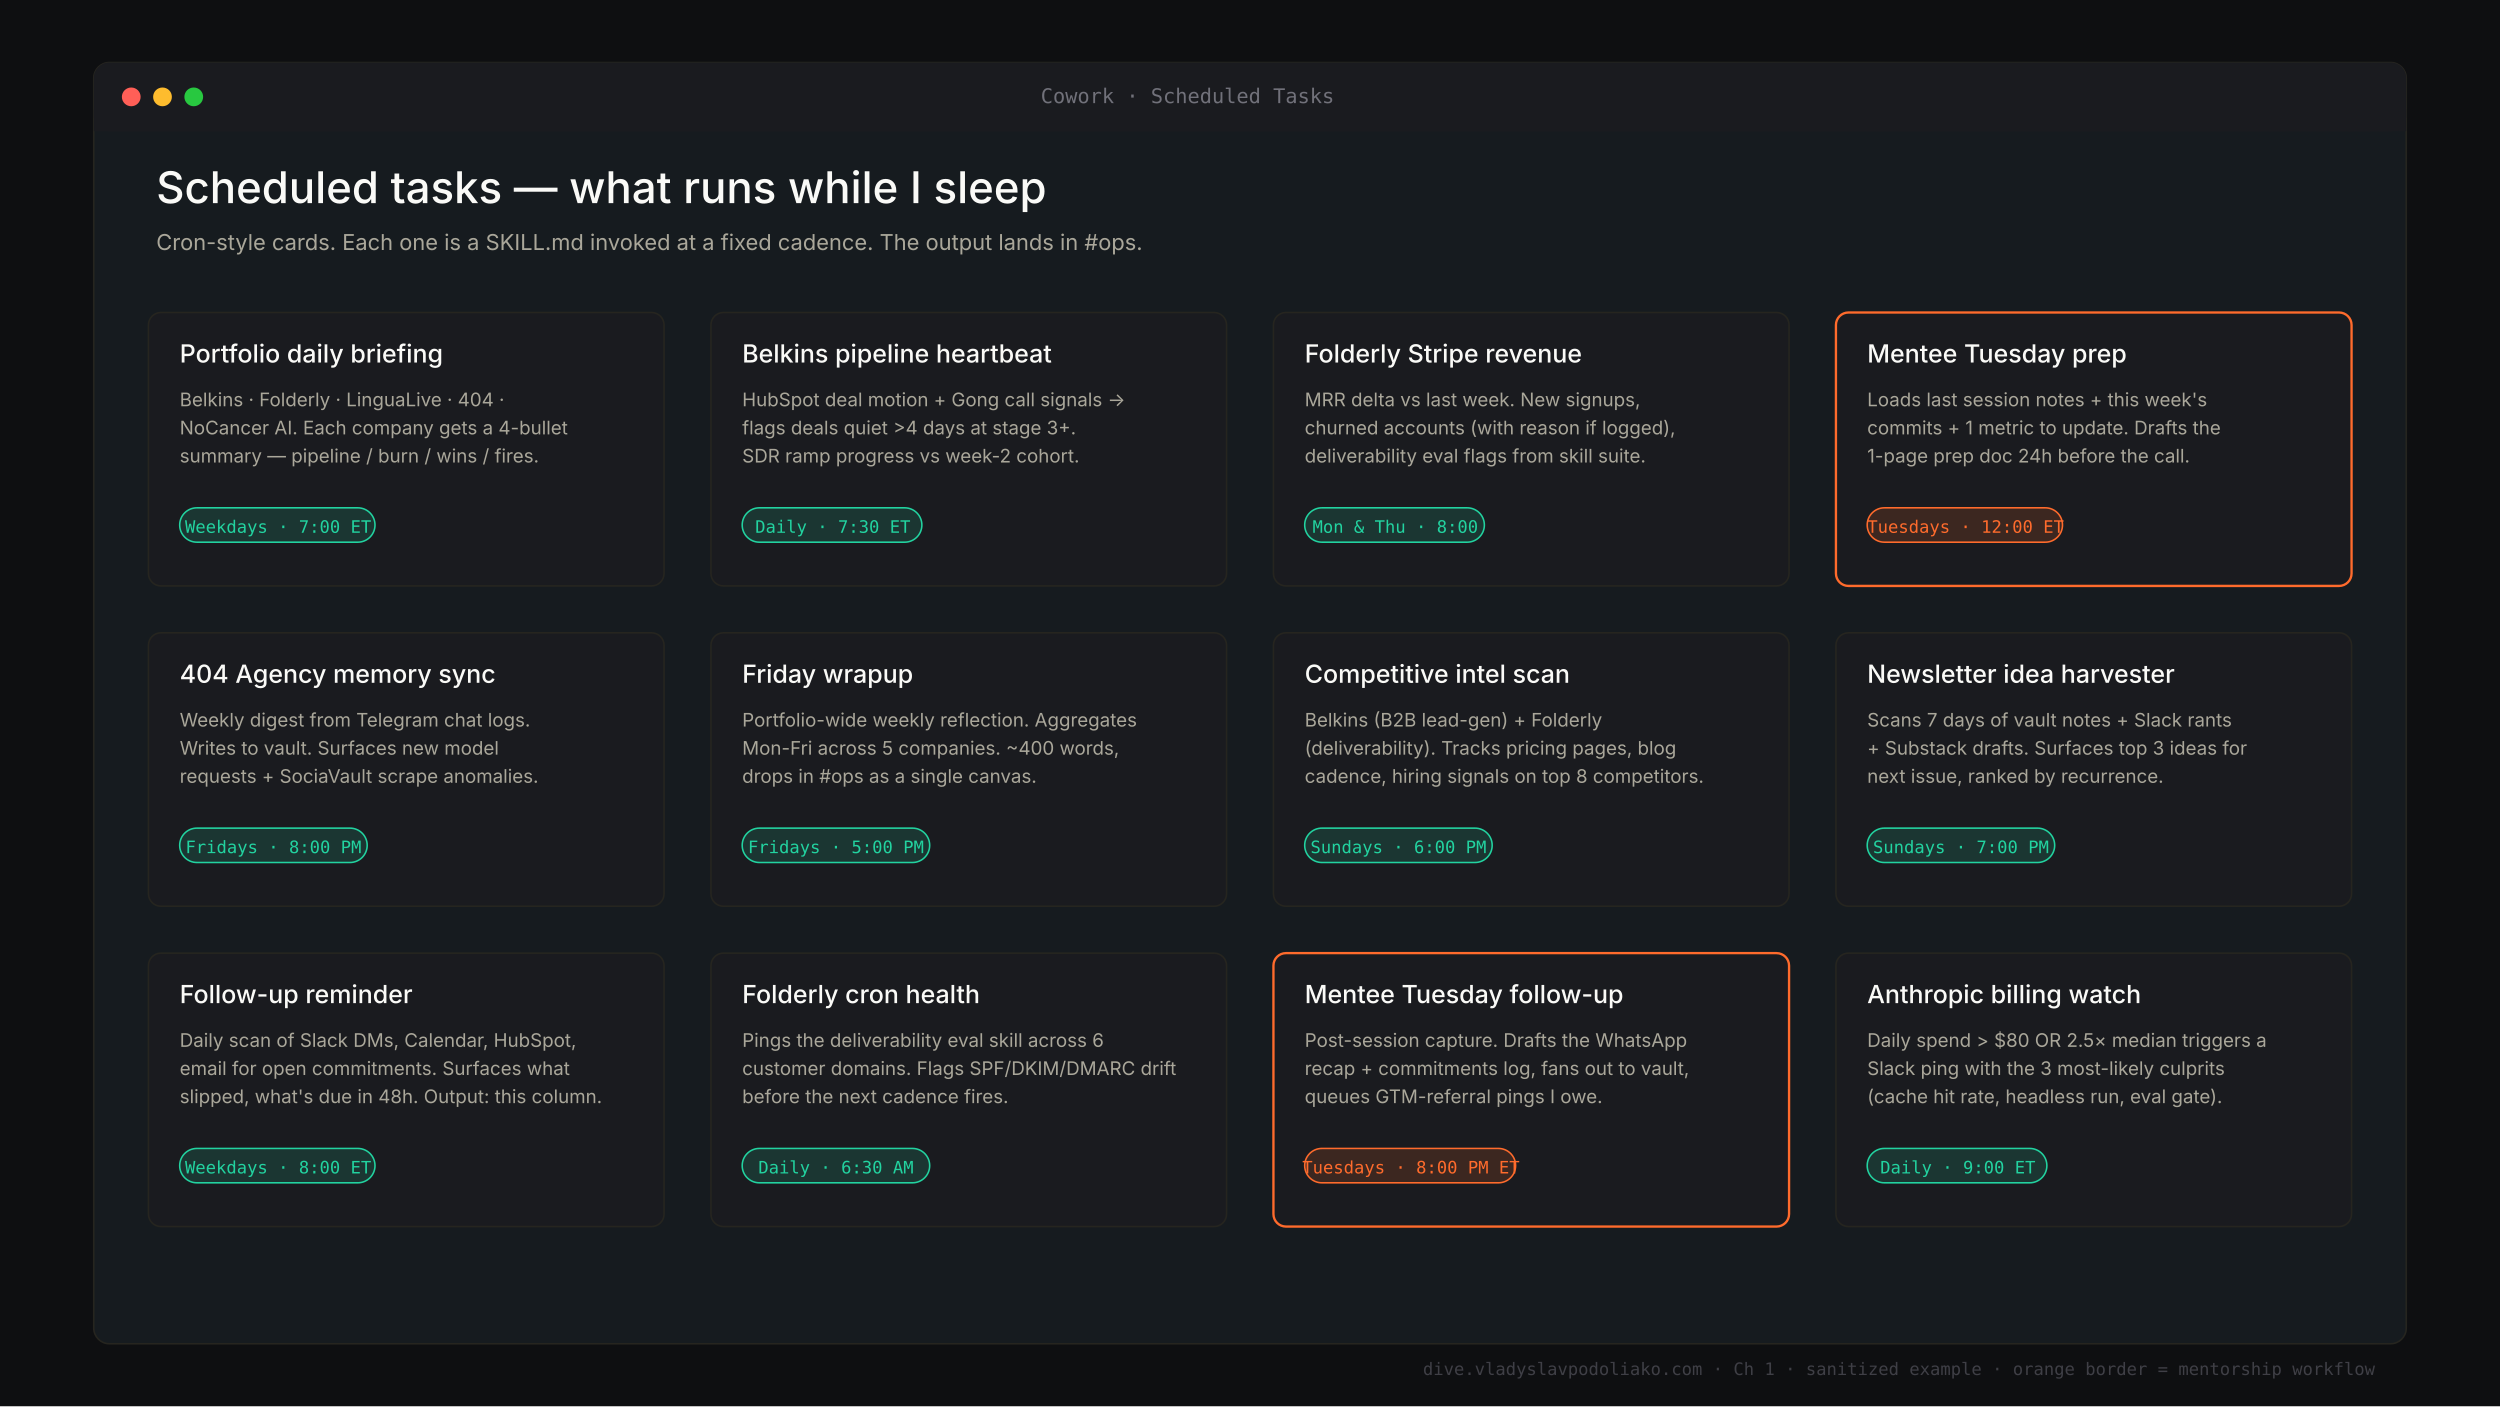
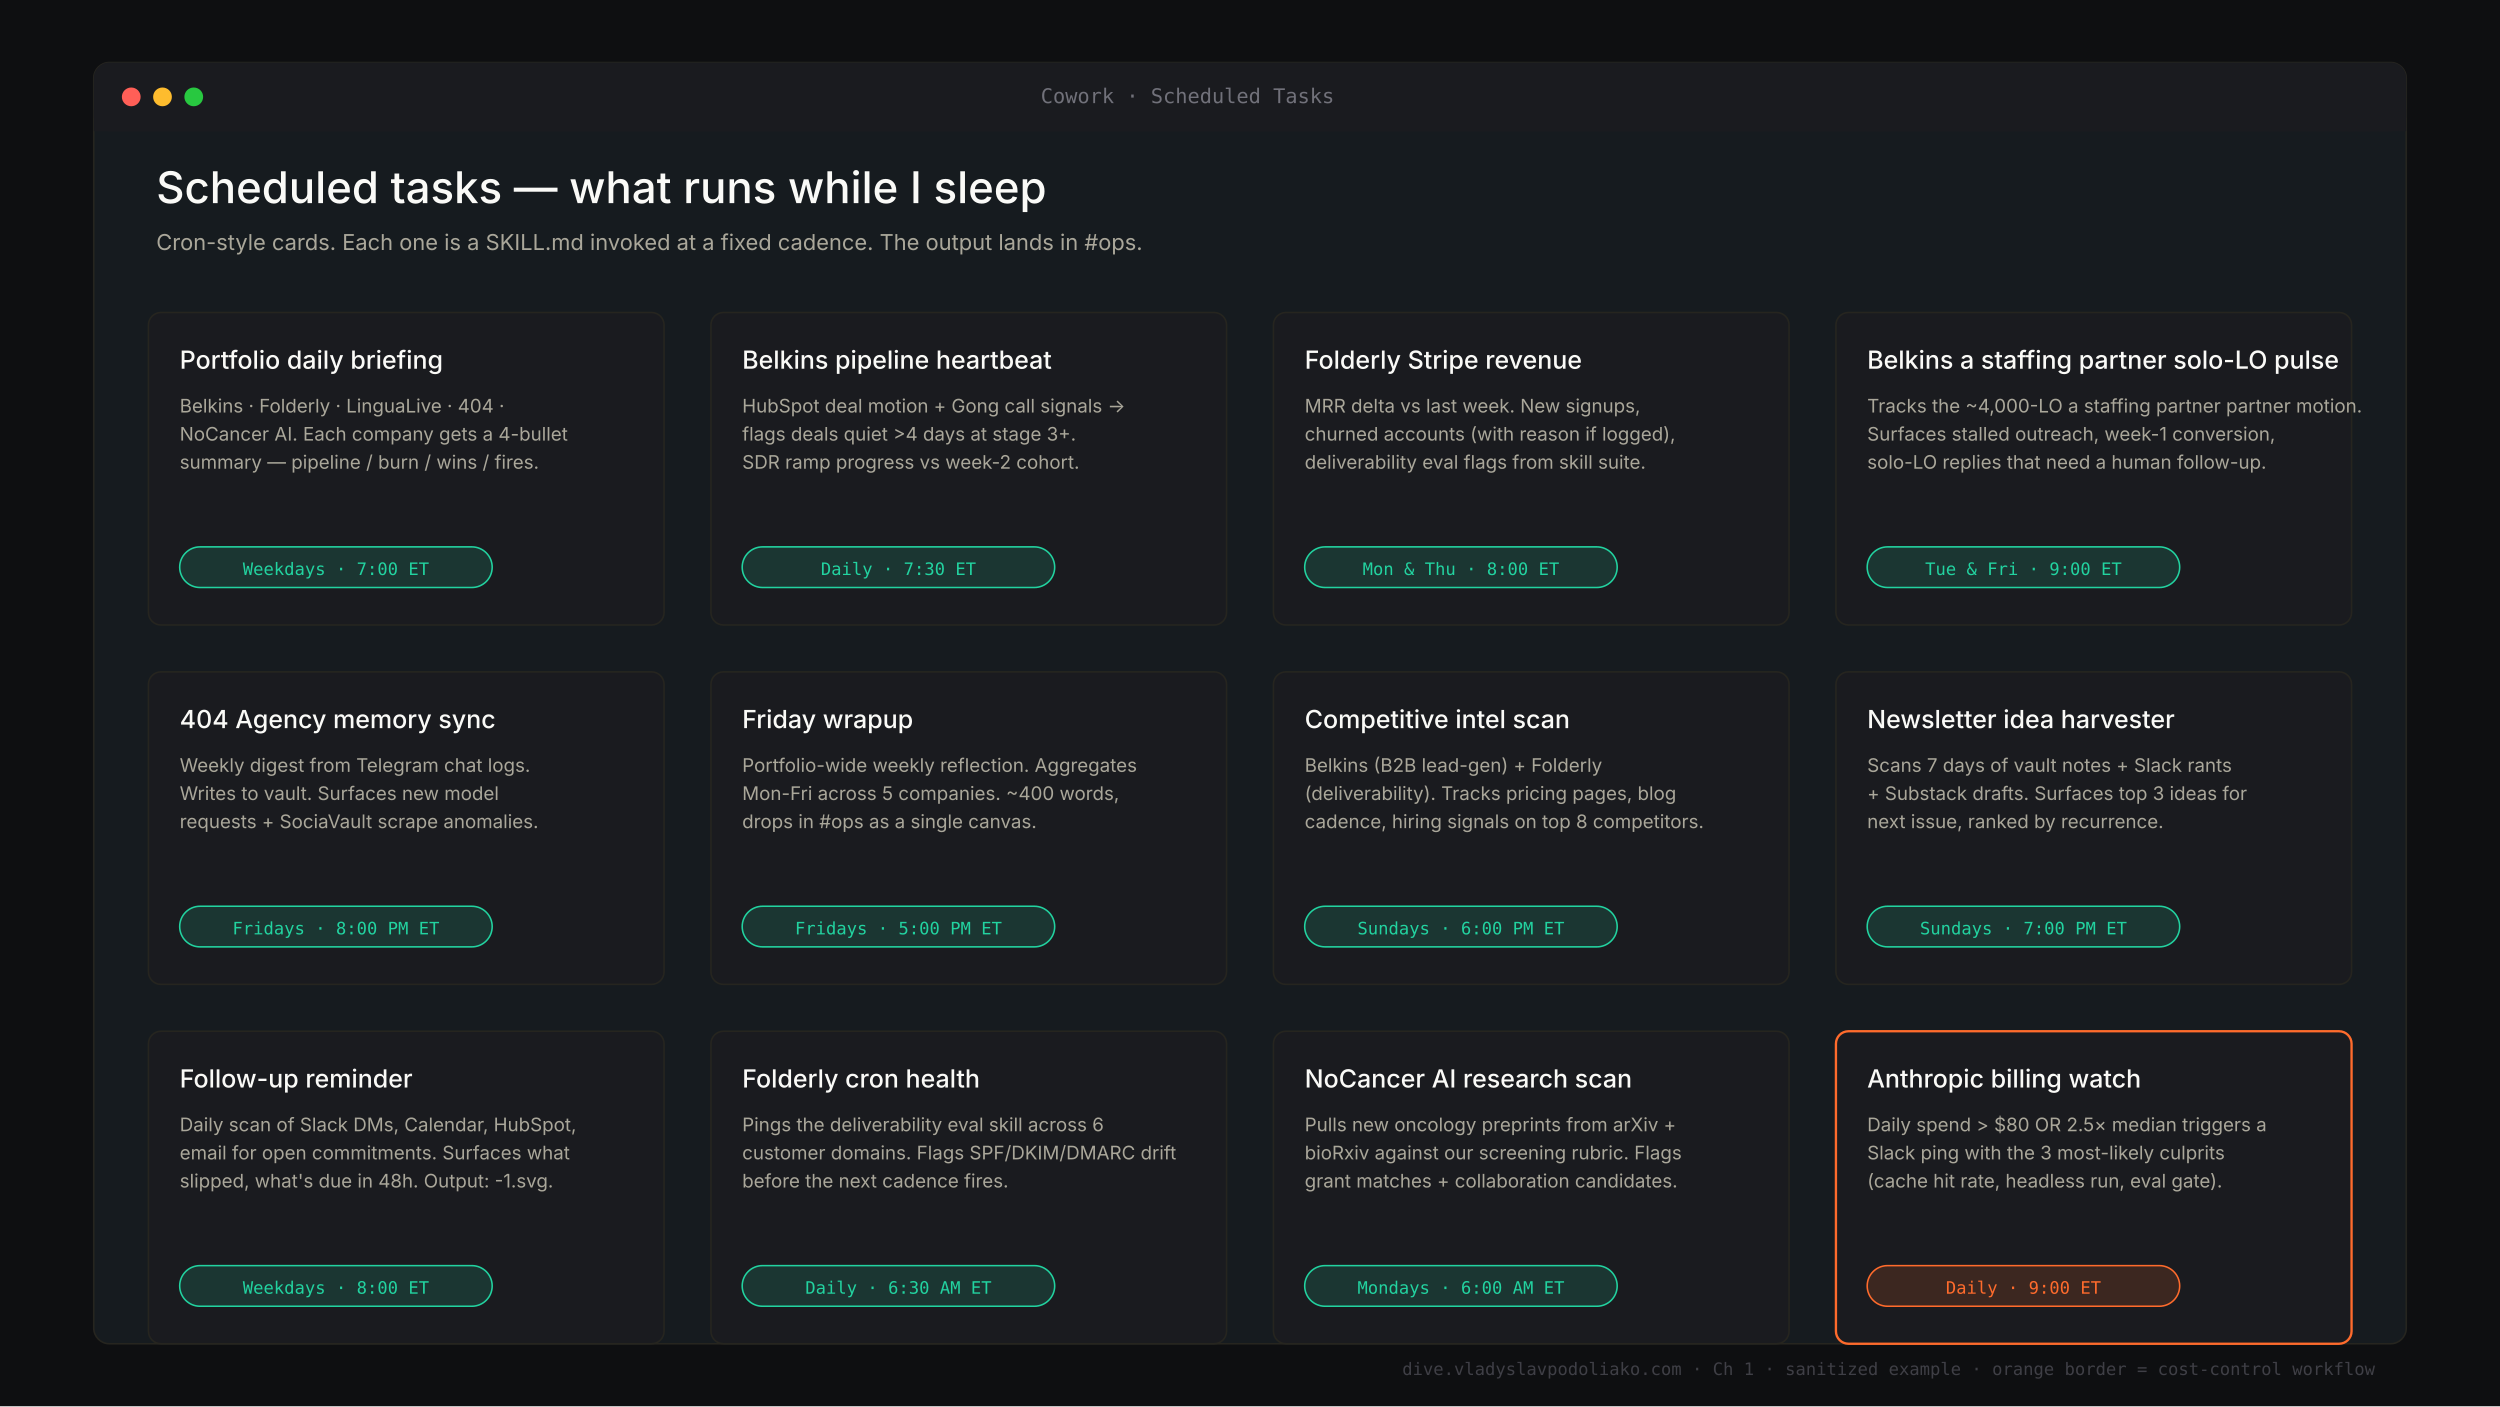
<svg xmlns="http://www.w3.org/2000/svg" viewBox="0 0 1600 900" width="1600" height="900" font-family="Inter, system-ui, sans-serif">
  <rect width="1600" height="900" fill="#0E0F11" />
  <rect x="60" y="40" width="1480" height="820" fill="#161B1F" stroke="#26251F" stroke-width="1" rx="10" />
  <rect x="60" y="40" width="1480" height="44" fill="#1A1B1F" rx="10" />
  <rect x="60" y="70" width="1480" height="14" fill="#1A1B1F" />
  <circle cx="84" cy="62" r="6" fill="#FF5F57" />
  <circle cx="104" cy="62" r="6" fill="#FEBC2E" />
  <circle cx="124" cy="62" r="6" fill="#28C840" />
  <text x="760" y="66" fill="#71717A" font-size="13" text-anchor="middle" font-family="JetBrains Mono, monospace">Cowork · Scheduled Tasks</text>
  <text x="100" y="130" fill="#FAFAF7" font-size="28" font-weight="500" font-family="Source Serif 4, Georgia, serif">Scheduled tasks — what runs while I sleep</text>
  <text x="100" y="160" fill="#AAA79A" font-size="14">Cron-style cards. Each one is a SKILL.md invoked at a fixed cadence. The output lands in #ops.</text>
  <g transform="translate(95, 200)">
    <g>
-       <rect x="0" y="0" width="330" height="175" fill="#1A1B1F" stroke="#26251F" stroke-width="1" rx="8" />
-       <text x="20" y="32" fill="#FAFAF7" font-size="16" font-weight="500">Portfolio daily briefing</text>
-       <text x="20" y="60" fill="#AAA79A" font-size="12">Belkins · Folderly · LinguaLive · 404 ·</text>
-       <text x="20" y="78" fill="#AAA79A" font-size="12">NoCancer AI. Each company gets a 4-bullet</text>
-       <text x="20" y="96" fill="#AAA79A" font-size="12">summary — pipeline / burn / wins / fires.</text>
-       <rect x="20" y="125" width="125" height="22" rx="11" fill="#22D3A0" fill-opacity="0.15" stroke="#22D3A0" stroke-width="1" />
-       <text x="83" y="141" fill="#22D3A0" font-size="11" text-anchor="middle" font-family="JetBrains Mono, monospace">Weekdays · 7:00 ET</text>
+       <rect x="0" y="0" width="330" height="200" fill="#1A1B1F" stroke="#26251F" stroke-width="1" rx="8" />
+       <text x="20" y="36" fill="#FAFAF7" font-size="16" font-weight="500">Portfolio daily briefing</text>
+       <text x="20" y="64" fill="#AAA79A" font-size="12">Belkins · Folderly · LinguaLive · 404 ·</text>
+       <text x="20" y="82" fill="#AAA79A" font-size="12">NoCancer AI. Each company gets a 4-bullet</text>
+       <text x="20" y="100" fill="#AAA79A" font-size="12">summary — pipeline / burn / wins / fires.</text>
+       <rect x="20" y="150" width="200" height="26" rx="13" fill="#22D3A0" fill-opacity="0.15" stroke="#22D3A0" stroke-width="1" />
+       <text x="120" y="168" fill="#22D3A0" font-size="11" text-anchor="middle" font-family="JetBrains Mono, monospace">Weekdays  ·  7:00 ET</text>
    </g>
    <g transform="translate(360, 0)">
-       <rect x="0" y="0" width="330" height="175" fill="#1A1B1F" stroke="#26251F" stroke-width="1" rx="8" />
-       <text x="20" y="32" fill="#FAFAF7" font-size="16" font-weight="500">Belkins pipeline heartbeat</text>
-       <text x="20" y="60" fill="#AAA79A" font-size="12">HubSpot deal motion + Gong call signals →</text>
-       <text x="20" y="78" fill="#AAA79A" font-size="12">flags deals quiet &gt;4 days at stage 3+.</text>
-       <text x="20" y="96" fill="#AAA79A" font-size="12">SDR ramp progress vs week-2 cohort.</text>
-       <rect x="20" y="125" width="115" height="22" rx="11" fill="#22D3A0" fill-opacity="0.15" stroke="#22D3A0" stroke-width="1" />
-       <text x="78" y="141" fill="#22D3A0" font-size="11" text-anchor="middle" font-family="JetBrains Mono, monospace">Daily · 7:30 ET</text>
+       <rect x="0" y="0" width="330" height="200" fill="#1A1B1F" stroke="#26251F" stroke-width="1" rx="8" />
+       <text x="20" y="36" fill="#FAFAF7" font-size="16" font-weight="500">Belkins pipeline heartbeat</text>
+       <text x="20" y="64" fill="#AAA79A" font-size="12">HubSpot deal motion + Gong call signals →</text>
+       <text x="20" y="82" fill="#AAA79A" font-size="12">flags deals quiet &gt;4 days at stage 3+.</text>
+       <text x="20" y="100" fill="#AAA79A" font-size="12">SDR ramp progress vs week-2 cohort.</text>
+       <rect x="20" y="150" width="200" height="26" rx="13" fill="#22D3A0" fill-opacity="0.15" stroke="#22D3A0" stroke-width="1" />
+       <text x="120" y="168" fill="#22D3A0" font-size="11" text-anchor="middle" font-family="JetBrains Mono, monospace">Daily  ·  7:30 ET</text>
    </g>
    <g transform="translate(720, 0)">
-       <rect x="0" y="0" width="330" height="175" fill="#1A1B1F" stroke="#26251F" stroke-width="1" rx="8" />
-       <text x="20" y="32" fill="#FAFAF7" font-size="16" font-weight="500">Folderly Stripe revenue</text>
-       <text x="20" y="60" fill="#AAA79A" font-size="12">MRR delta vs last week. New signups,</text>
-       <text x="20" y="78" fill="#AAA79A" font-size="12">churned accounts (with reason if logged),</text>
-       <text x="20" y="96" fill="#AAA79A" font-size="12">deliverability eval flags from skill suite.</text>
-       <rect x="20" y="125" width="115" height="22" rx="11" fill="#22D3A0" fill-opacity="0.15" stroke="#22D3A0" stroke-width="1" />
-       <text x="78" y="141" fill="#22D3A0" font-size="11" text-anchor="middle" font-family="JetBrains Mono, monospace">Mon &amp; Thu · 8:00</text>
+       <rect x="0" y="0" width="330" height="200" fill="#1A1B1F" stroke="#26251F" stroke-width="1" rx="8" />
+       <text x="20" y="36" fill="#FAFAF7" font-size="16" font-weight="500">Folderly Stripe revenue</text>
+       <text x="20" y="64" fill="#AAA79A" font-size="12">MRR delta vs last week. New signups,</text>
+       <text x="20" y="82" fill="#AAA79A" font-size="12">churned accounts (with reason if logged),</text>
+       <text x="20" y="100" fill="#AAA79A" font-size="12">deliverability eval flags from skill suite.</text>
+       <rect x="20" y="150" width="200" height="26" rx="13" fill="#22D3A0" fill-opacity="0.15" stroke="#22D3A0" stroke-width="1" />
+       <text x="120" y="168" fill="#22D3A0" font-size="11" text-anchor="middle" font-family="JetBrains Mono, monospace">Mon &amp; Thu  ·  8:00 ET</text>
    </g>
    <g transform="translate(1080, 0)">
-       <rect x="0" y="0" width="330" height="175" fill="#1A1B1F" stroke="#FF6B2C" stroke-width="1.5" rx="8" />
-       <text x="20" y="32" fill="#FAFAF7" font-size="16" font-weight="500">Mentee Tuesday prep</text>
-       <text x="20" y="60" fill="#AAA79A" font-size="12">Loads last session notes + this week's</text>
-       <text x="20" y="78" fill="#AAA79A" font-size="12">commits + 1 metric to update. Drafts the</text>
-       <text x="20" y="96" fill="#AAA79A" font-size="12">1-page prep doc 24h before the call.</text>
-       <rect x="20" y="125" width="125" height="22" rx="11" fill="#FF6B2C" fill-opacity="0.15" stroke="#FF6B2C" stroke-width="1" />
-       <text x="83" y="141" fill="#FF6B2C" font-size="11" text-anchor="middle" font-family="JetBrains Mono, monospace">Tuesdays · 12:00 ET</text>
+       <rect x="0" y="0" width="330" height="200" fill="#1A1B1F" stroke="#26251F" stroke-width="1" rx="8" />
+       <text x="20" y="36" fill="#FAFAF7" font-size="16" font-weight="500">Belkins a staffing partner solo-LO pulse</text>
+       <text x="20" y="64" fill="#AAA79A" font-size="12">Tracks the ~4,000-LO a staffing partner partner motion.</text>
+       <text x="20" y="82" fill="#AAA79A" font-size="12">Surfaces stalled outreach, week-1 conversion,</text>
+       <text x="20" y="100" fill="#AAA79A" font-size="12">solo-LO replies that need a human follow-up.</text>
+       <rect x="20" y="150" width="200" height="26" rx="13" fill="#22D3A0" fill-opacity="0.15" stroke="#22D3A0" stroke-width="1" />
+       <text x="120" y="168" fill="#22D3A0" font-size="11" text-anchor="middle" font-family="JetBrains Mono, monospace">Tue &amp; Fri  ·  9:00 ET</text>
    </g>
-     <g transform="translate(0, 205)">
-       <rect x="0" y="0" width="330" height="175" fill="#1A1B1F" stroke="#26251F" stroke-width="1" rx="8" />
-       <text x="20" y="32" fill="#FAFAF7" font-size="16" font-weight="500">404 Agency memory sync</text>
-       <text x="20" y="60" fill="#AAA79A" font-size="12">Weekly digest from Telegram chat logs.</text>
-       <text x="20" y="78" fill="#AAA79A" font-size="12">Writes to vault. Surfaces new model</text>
-       <text x="20" y="96" fill="#AAA79A" font-size="12">requests + SociaVault scrape anomalies.</text>
-       <rect x="20" y="125" width="120" height="22" rx="11" fill="#22D3A0" fill-opacity="0.15" stroke="#22D3A0" stroke-width="1" />
-       <text x="80" y="141" fill="#22D3A0" font-size="11" text-anchor="middle" font-family="JetBrains Mono, monospace">Fridays · 8:00 PM</text>
+     <g transform="translate(0, 230)">
+       <rect x="0" y="0" width="330" height="200" fill="#1A1B1F" stroke="#26251F" stroke-width="1" rx="8" />
+       <text x="20" y="36" fill="#FAFAF7" font-size="16" font-weight="500">404 Agency memory sync</text>
+       <text x="20" y="64" fill="#AAA79A" font-size="12">Weekly digest from Telegram chat logs.</text>
+       <text x="20" y="82" fill="#AAA79A" font-size="12">Writes to vault. Surfaces new model</text>
+       <text x="20" y="100" fill="#AAA79A" font-size="12">requests + SociaVault scrape anomalies.</text>
+       <rect x="20" y="150" width="200" height="26" rx="13" fill="#22D3A0" fill-opacity="0.15" stroke="#22D3A0" stroke-width="1" />
+       <text x="120" y="168" fill="#22D3A0" font-size="11" text-anchor="middle" font-family="JetBrains Mono, monospace">Fridays  ·  8:00 PM ET</text>
    </g>
-     <g transform="translate(360, 205)">
-       <rect x="0" y="0" width="330" height="175" fill="#1A1B1F" stroke="#26251F" stroke-width="1" rx="8" />
-       <text x="20" y="32" fill="#FAFAF7" font-size="16" font-weight="500">Friday wrapup</text>
-       <text x="20" y="60" fill="#AAA79A" font-size="12">Portfolio-wide weekly reflection. Aggregates</text>
-       <text x="20" y="78" fill="#AAA79A" font-size="12">Mon-Fri across 5 companies. ~400 words,</text>
-       <text x="20" y="96" fill="#AAA79A" font-size="12">drops in #ops as a single canvas.</text>
-       <rect x="20" y="125" width="120" height="22" rx="11" fill="#22D3A0" fill-opacity="0.15" stroke="#22D3A0" stroke-width="1" />
-       <text x="80" y="141" fill="#22D3A0" font-size="11" text-anchor="middle" font-family="JetBrains Mono, monospace">Fridays · 5:00 PM</text>
+     <g transform="translate(360, 230)">
+       <rect x="0" y="0" width="330" height="200" fill="#1A1B1F" stroke="#26251F" stroke-width="1" rx="8" />
+       <text x="20" y="36" fill="#FAFAF7" font-size="16" font-weight="500">Friday wrapup</text>
+       <text x="20" y="64" fill="#AAA79A" font-size="12">Portfolio-wide weekly reflection. Aggregates</text>
+       <text x="20" y="82" fill="#AAA79A" font-size="12">Mon-Fri across 5 companies. ~400 words,</text>
+       <text x="20" y="100" fill="#AAA79A" font-size="12">drops in #ops as a single canvas.</text>
+       <rect x="20" y="150" width="200" height="26" rx="13" fill="#22D3A0" fill-opacity="0.15" stroke="#22D3A0" stroke-width="1" />
+       <text x="120" y="168" fill="#22D3A0" font-size="11" text-anchor="middle" font-family="JetBrains Mono, monospace">Fridays  ·  5:00 PM ET</text>
    </g>
-     <g transform="translate(720, 205)">
-       <rect x="0" y="0" width="330" height="175" fill="#1A1B1F" stroke="#26251F" stroke-width="1" rx="8" />
-       <text x="20" y="32" fill="#FAFAF7" font-size="16" font-weight="500">Competitive intel scan</text>
-       <text x="20" y="60" fill="#AAA79A" font-size="12">Belkins (B2B lead-gen) + Folderly</text>
-       <text x="20" y="78" fill="#AAA79A" font-size="12">(deliverability). Tracks pricing pages, blog</text>
-       <text x="20" y="96" fill="#AAA79A" font-size="12">cadence, hiring signals on top 8 competitors.</text>
-       <rect x="20" y="125" width="120" height="22" rx="11" fill="#22D3A0" fill-opacity="0.15" stroke="#22D3A0" stroke-width="1" />
-       <text x="80" y="141" fill="#22D3A0" font-size="11" text-anchor="middle" font-family="JetBrains Mono, monospace">Sundays · 6:00 PM</text>
+     <g transform="translate(720, 230)">
+       <rect x="0" y="0" width="330" height="200" fill="#1A1B1F" stroke="#26251F" stroke-width="1" rx="8" />
+       <text x="20" y="36" fill="#FAFAF7" font-size="16" font-weight="500">Competitive intel scan</text>
+       <text x="20" y="64" fill="#AAA79A" font-size="12">Belkins (B2B lead-gen) + Folderly</text>
+       <text x="20" y="82" fill="#AAA79A" font-size="12">(deliverability). Tracks pricing pages, blog</text>
+       <text x="20" y="100" fill="#AAA79A" font-size="12">cadence, hiring signals on top 8 competitors.</text>
+       <rect x="20" y="150" width="200" height="26" rx="13" fill="#22D3A0" fill-opacity="0.15" stroke="#22D3A0" stroke-width="1" />
+       <text x="120" y="168" fill="#22D3A0" font-size="11" text-anchor="middle" font-family="JetBrains Mono, monospace">Sundays  ·  6:00 PM ET</text>
    </g>
-     <g transform="translate(1080, 205)">
-       <rect x="0" y="0" width="330" height="175" fill="#1A1B1F" stroke="#26251F" stroke-width="1" rx="8" />
-       <text x="20" y="32" fill="#FAFAF7" font-size="16" font-weight="500">Newsletter idea harvester</text>
-       <text x="20" y="60" fill="#AAA79A" font-size="12">Scans 7 days of vault notes + Slack rants</text>
-       <text x="20" y="78" fill="#AAA79A" font-size="12">+ Substack drafts. Surfaces top 3 ideas for</text>
-       <text x="20" y="96" fill="#AAA79A" font-size="12">next issue, ranked by recurrence.</text>
-       <rect x="20" y="125" width="120" height="22" rx="11" fill="#22D3A0" fill-opacity="0.15" stroke="#22D3A0" stroke-width="1" />
-       <text x="80" y="141" fill="#22D3A0" font-size="11" text-anchor="middle" font-family="JetBrains Mono, monospace">Sundays · 7:00 PM</text>
+     <g transform="translate(1080, 230)">
+       <rect x="0" y="0" width="330" height="200" fill="#1A1B1F" stroke="#26251F" stroke-width="1" rx="8" />
+       <text x="20" y="36" fill="#FAFAF7" font-size="16" font-weight="500">Newsletter idea harvester</text>
+       <text x="20" y="64" fill="#AAA79A" font-size="12">Scans 7 days of vault notes + Slack rants</text>
+       <text x="20" y="82" fill="#AAA79A" font-size="12">+ Substack drafts. Surfaces top 3 ideas for</text>
+       <text x="20" y="100" fill="#AAA79A" font-size="12">next issue, ranked by recurrence.</text>
+       <rect x="20" y="150" width="200" height="26" rx="13" fill="#22D3A0" fill-opacity="0.15" stroke="#22D3A0" stroke-width="1" />
+       <text x="120" y="168" fill="#22D3A0" font-size="11" text-anchor="middle" font-family="JetBrains Mono, monospace">Sundays  ·  7:00 PM ET</text>
    </g>
-     <g transform="translate(0, 410)">
-       <rect x="0" y="0" width="330" height="175" fill="#1A1B1F" stroke="#26251F" stroke-width="1" rx="8" />
-       <text x="20" y="32" fill="#FAFAF7" font-size="16" font-weight="500">Follow-up reminder</text>
-       <text x="20" y="60" fill="#AAA79A" font-size="12">Daily scan of Slack DMs, Calendar, HubSpot,</text>
-       <text x="20" y="78" fill="#AAA79A" font-size="12">email for open commitments. Surfaces what</text>
-       <text x="20" y="96" fill="#AAA79A" font-size="12">slipped, what's due in 48h. Output: this column.</text>
-       <rect x="20" y="125" width="125" height="22" rx="11" fill="#22D3A0" fill-opacity="0.15" stroke="#22D3A0" stroke-width="1" />
-       <text x="83" y="141" fill="#22D3A0" font-size="11" text-anchor="middle" font-family="JetBrains Mono, monospace">Weekdays · 8:00 ET</text>
+     <g transform="translate(0, 460)">
+       <rect x="0" y="0" width="330" height="200" fill="#1A1B1F" stroke="#26251F" stroke-width="1" rx="8" />
+       <text x="20" y="36" fill="#FAFAF7" font-size="16" font-weight="500">Follow-up reminder</text>
+       <text x="20" y="64" fill="#AAA79A" font-size="12">Daily scan of Slack DMs, Calendar, HubSpot,</text>
+       <text x="20" y="82" fill="#AAA79A" font-size="12">email for open commitments. Surfaces what</text>
+       <text x="20" y="100" fill="#AAA79A" font-size="12">slipped, what's due in 48h. Output: -1.svg.</text>
+       <rect x="20" y="150" width="200" height="26" rx="13" fill="#22D3A0" fill-opacity="0.15" stroke="#22D3A0" stroke-width="1" />
+       <text x="120" y="168" fill="#22D3A0" font-size="11" text-anchor="middle" font-family="JetBrains Mono, monospace">Weekdays  ·  8:00 ET</text>
    </g>
-     <g transform="translate(360, 410)">
-       <rect x="0" y="0" width="330" height="175" fill="#1A1B1F" stroke="#26251F" stroke-width="1" rx="8" />
-       <text x="20" y="32" fill="#FAFAF7" font-size="16" font-weight="500">Folderly cron health</text>
-       <text x="20" y="60" fill="#AAA79A" font-size="12">Pings the deliverability eval skill across 6</text>
-       <text x="20" y="78" fill="#AAA79A" font-size="12">customer domains. Flags SPF/DKIM/DMARC drift</text>
-       <text x="20" y="96" fill="#AAA79A" font-size="12">before the next cadence fires.</text>
-       <rect x="20" y="125" width="120" height="22" rx="11" fill="#22D3A0" fill-opacity="0.15" stroke="#22D3A0" stroke-width="1" />
-       <text x="80" y="141" fill="#22D3A0" font-size="11" text-anchor="middle" font-family="JetBrains Mono, monospace">Daily · 6:30 AM</text>
+     <g transform="translate(360, 460)">
+       <rect x="0" y="0" width="330" height="200" fill="#1A1B1F" stroke="#26251F" stroke-width="1" rx="8" />
+       <text x="20" y="36" fill="#FAFAF7" font-size="16" font-weight="500">Folderly cron health</text>
+       <text x="20" y="64" fill="#AAA79A" font-size="12">Pings the deliverability eval skill across 6</text>
+       <text x="20" y="82" fill="#AAA79A" font-size="12">customer domains. Flags SPF/DKIM/DMARC drift</text>
+       <text x="20" y="100" fill="#AAA79A" font-size="12">before the next cadence fires.</text>
+       <rect x="20" y="150" width="200" height="26" rx="13" fill="#22D3A0" fill-opacity="0.15" stroke="#22D3A0" stroke-width="1" />
+       <text x="120" y="168" fill="#22D3A0" font-size="11" text-anchor="middle" font-family="JetBrains Mono, monospace">Daily  ·  6:30 AM ET</text>
    </g>
-     <g transform="translate(720, 410)">
-       <rect x="0" y="0" width="330" height="175" fill="#1A1B1F" stroke="#FF6B2C" stroke-width="1.5" rx="8" />
-       <text x="20" y="32" fill="#FAFAF7" font-size="16" font-weight="500">Mentee Tuesday follow-up</text>
-       <text x="20" y="60" fill="#AAA79A" font-size="12">Post-session capture. Drafts the WhatsApp</text>
-       <text x="20" y="78" fill="#AAA79A" font-size="12">recap + commitments log, fans out to vault,</text>
-       <text x="20" y="96" fill="#AAA79A" font-size="12">queues GTM-referral pings I owe.</text>
-       <rect x="20" y="125" width="135" height="22" rx="11" fill="#FF6B2C" fill-opacity="0.15" stroke="#FF6B2C" stroke-width="1" />
-       <text x="88" y="141" fill="#FF6B2C" font-size="11" text-anchor="middle" font-family="JetBrains Mono, monospace">Tuesdays · 8:00 PM ET</text>
+     <g transform="translate(720, 460)">
+       <rect x="0" y="0" width="330" height="200" fill="#1A1B1F" stroke="#26251F" stroke-width="1" rx="8" />
+       <text x="20" y="36" fill="#FAFAF7" font-size="16" font-weight="500">NoCancer AI research scan</text>
+       <text x="20" y="64" fill="#AAA79A" font-size="12">Pulls new oncology preprints from arXiv +</text>
+       <text x="20" y="82" fill="#AAA79A" font-size="12">bioRxiv against our screening rubric. Flags</text>
+       <text x="20" y="100" fill="#AAA79A" font-size="12">grant matches + collaboration candidates.</text>
+       <rect x="20" y="150" width="200" height="26" rx="13" fill="#22D3A0" fill-opacity="0.15" stroke="#22D3A0" stroke-width="1" />
+       <text x="120" y="168" fill="#22D3A0" font-size="11" text-anchor="middle" font-family="JetBrains Mono, monospace">Mondays  ·  6:00 AM ET</text>
    </g>
-     <g transform="translate(1080, 410)">
-       <rect x="0" y="0" width="330" height="175" fill="#1A1B1F" stroke="#26251F" stroke-width="1" rx="8" />
-       <text x="20" y="32" fill="#FAFAF7" font-size="16" font-weight="500">Anthropic billing watch</text>
-       <text x="20" y="60" fill="#AAA79A" font-size="12">Daily spend &gt; $80 OR 2.5× median triggers a</text>
-       <text x="20" y="78" fill="#AAA79A" font-size="12">Slack ping with the 3 most-likely culprits</text>
-       <text x="20" y="96" fill="#AAA79A" font-size="12">(cache hit rate, headless run, eval gate).</text>
-       <rect x="20" y="125" width="115" height="22" rx="11" fill="#22D3A0" fill-opacity="0.15" stroke="#22D3A0" stroke-width="1" />
-       <text x="78" y="141" fill="#22D3A0" font-size="11" text-anchor="middle" font-family="JetBrains Mono, monospace">Daily · 9:00 ET</text>
+     <g transform="translate(1080, 460)">
+       <rect x="0" y="0" width="330" height="200" fill="#1A1B1F" stroke="#FF6B2C" stroke-width="1.5" rx="8" />
+       <text x="20" y="36" fill="#FAFAF7" font-size="16" font-weight="500">Anthropic billing watch</text>
+       <text x="20" y="64" fill="#AAA79A" font-size="12">Daily spend &gt; $80 OR 2.5× median triggers a</text>
+       <text x="20" y="82" fill="#AAA79A" font-size="12">Slack ping with the 3 most-likely culprits</text>
+       <text x="20" y="100" fill="#AAA79A" font-size="12">(cache hit rate, headless run, eval gate).</text>
+       <rect x="20" y="150" width="200" height="26" rx="13" fill="#FF6B2C" fill-opacity="0.15" stroke="#FF6B2C" stroke-width="1" />
+       <text x="120" y="168" fill="#FF6B2C" font-size="11" text-anchor="middle" font-family="JetBrains Mono, monospace">Daily  ·  9:00 ET</text>
    </g>
  </g>
-   <text x="1520" y="880" fill="#3F3F46" font-size="11" text-anchor="end" font-family="JetBrains Mono, monospace">dive.vladyslavpodoliako.com · Ch 1 · sanitized example · orange border = mentorship workflow</text>
+   <text x="1520" y="880" fill="#3F3F46" font-size="11" text-anchor="end" font-family="JetBrains Mono, monospace">dive.vladyslavpodoliako.com · Ch 1 · sanitized example · orange border = cost-control workflow</text>
</svg>
